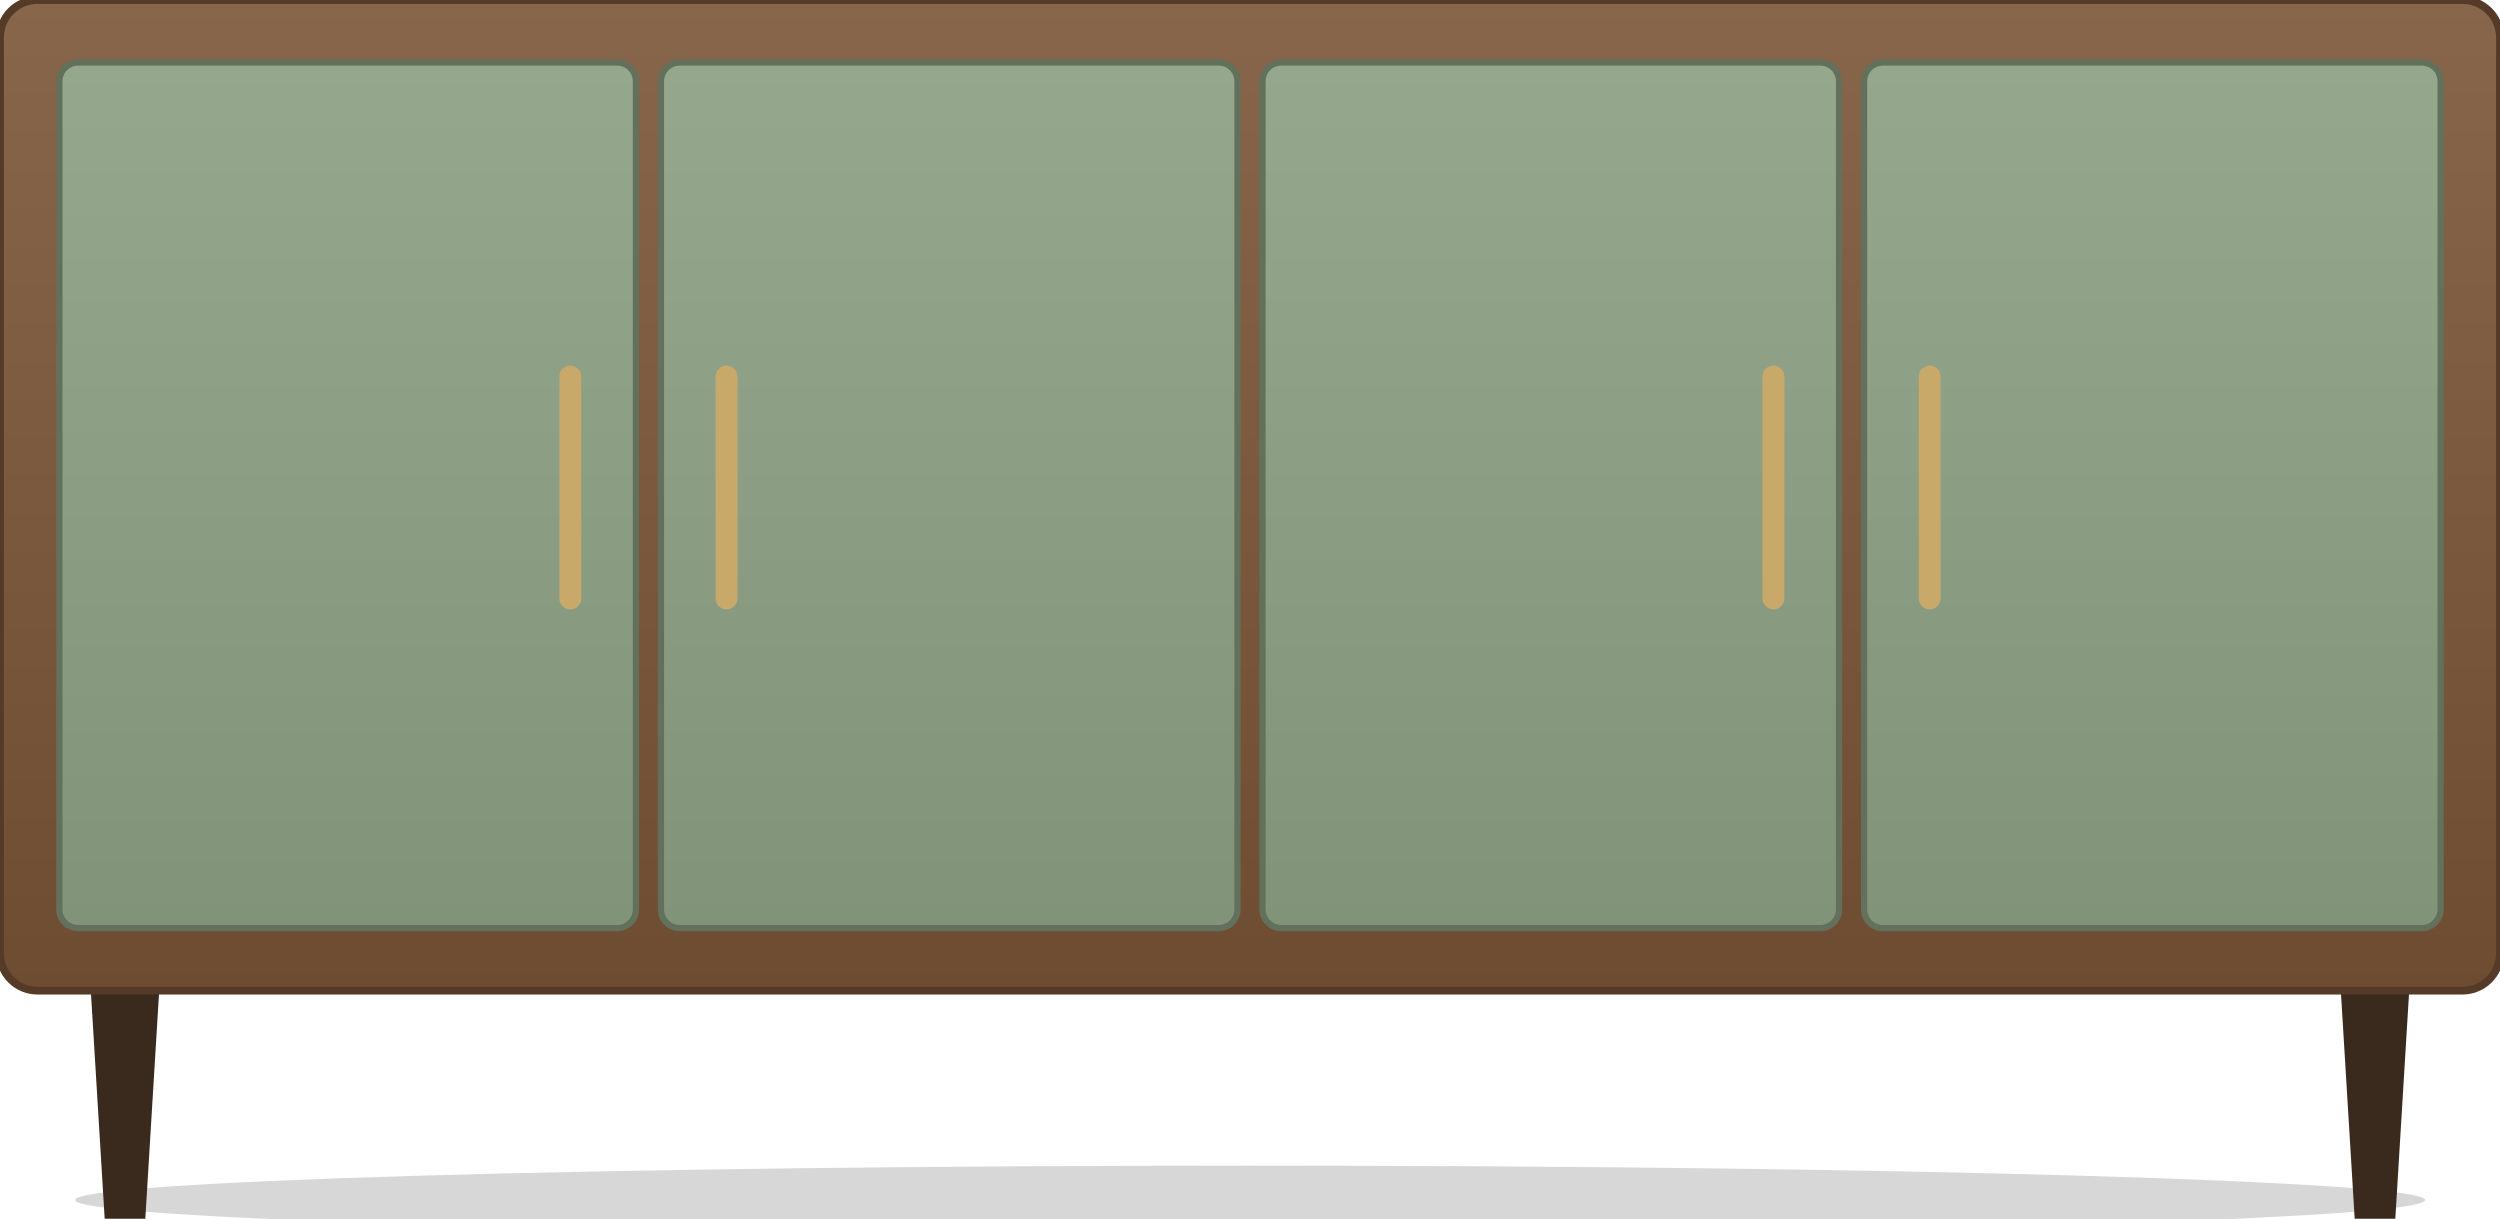
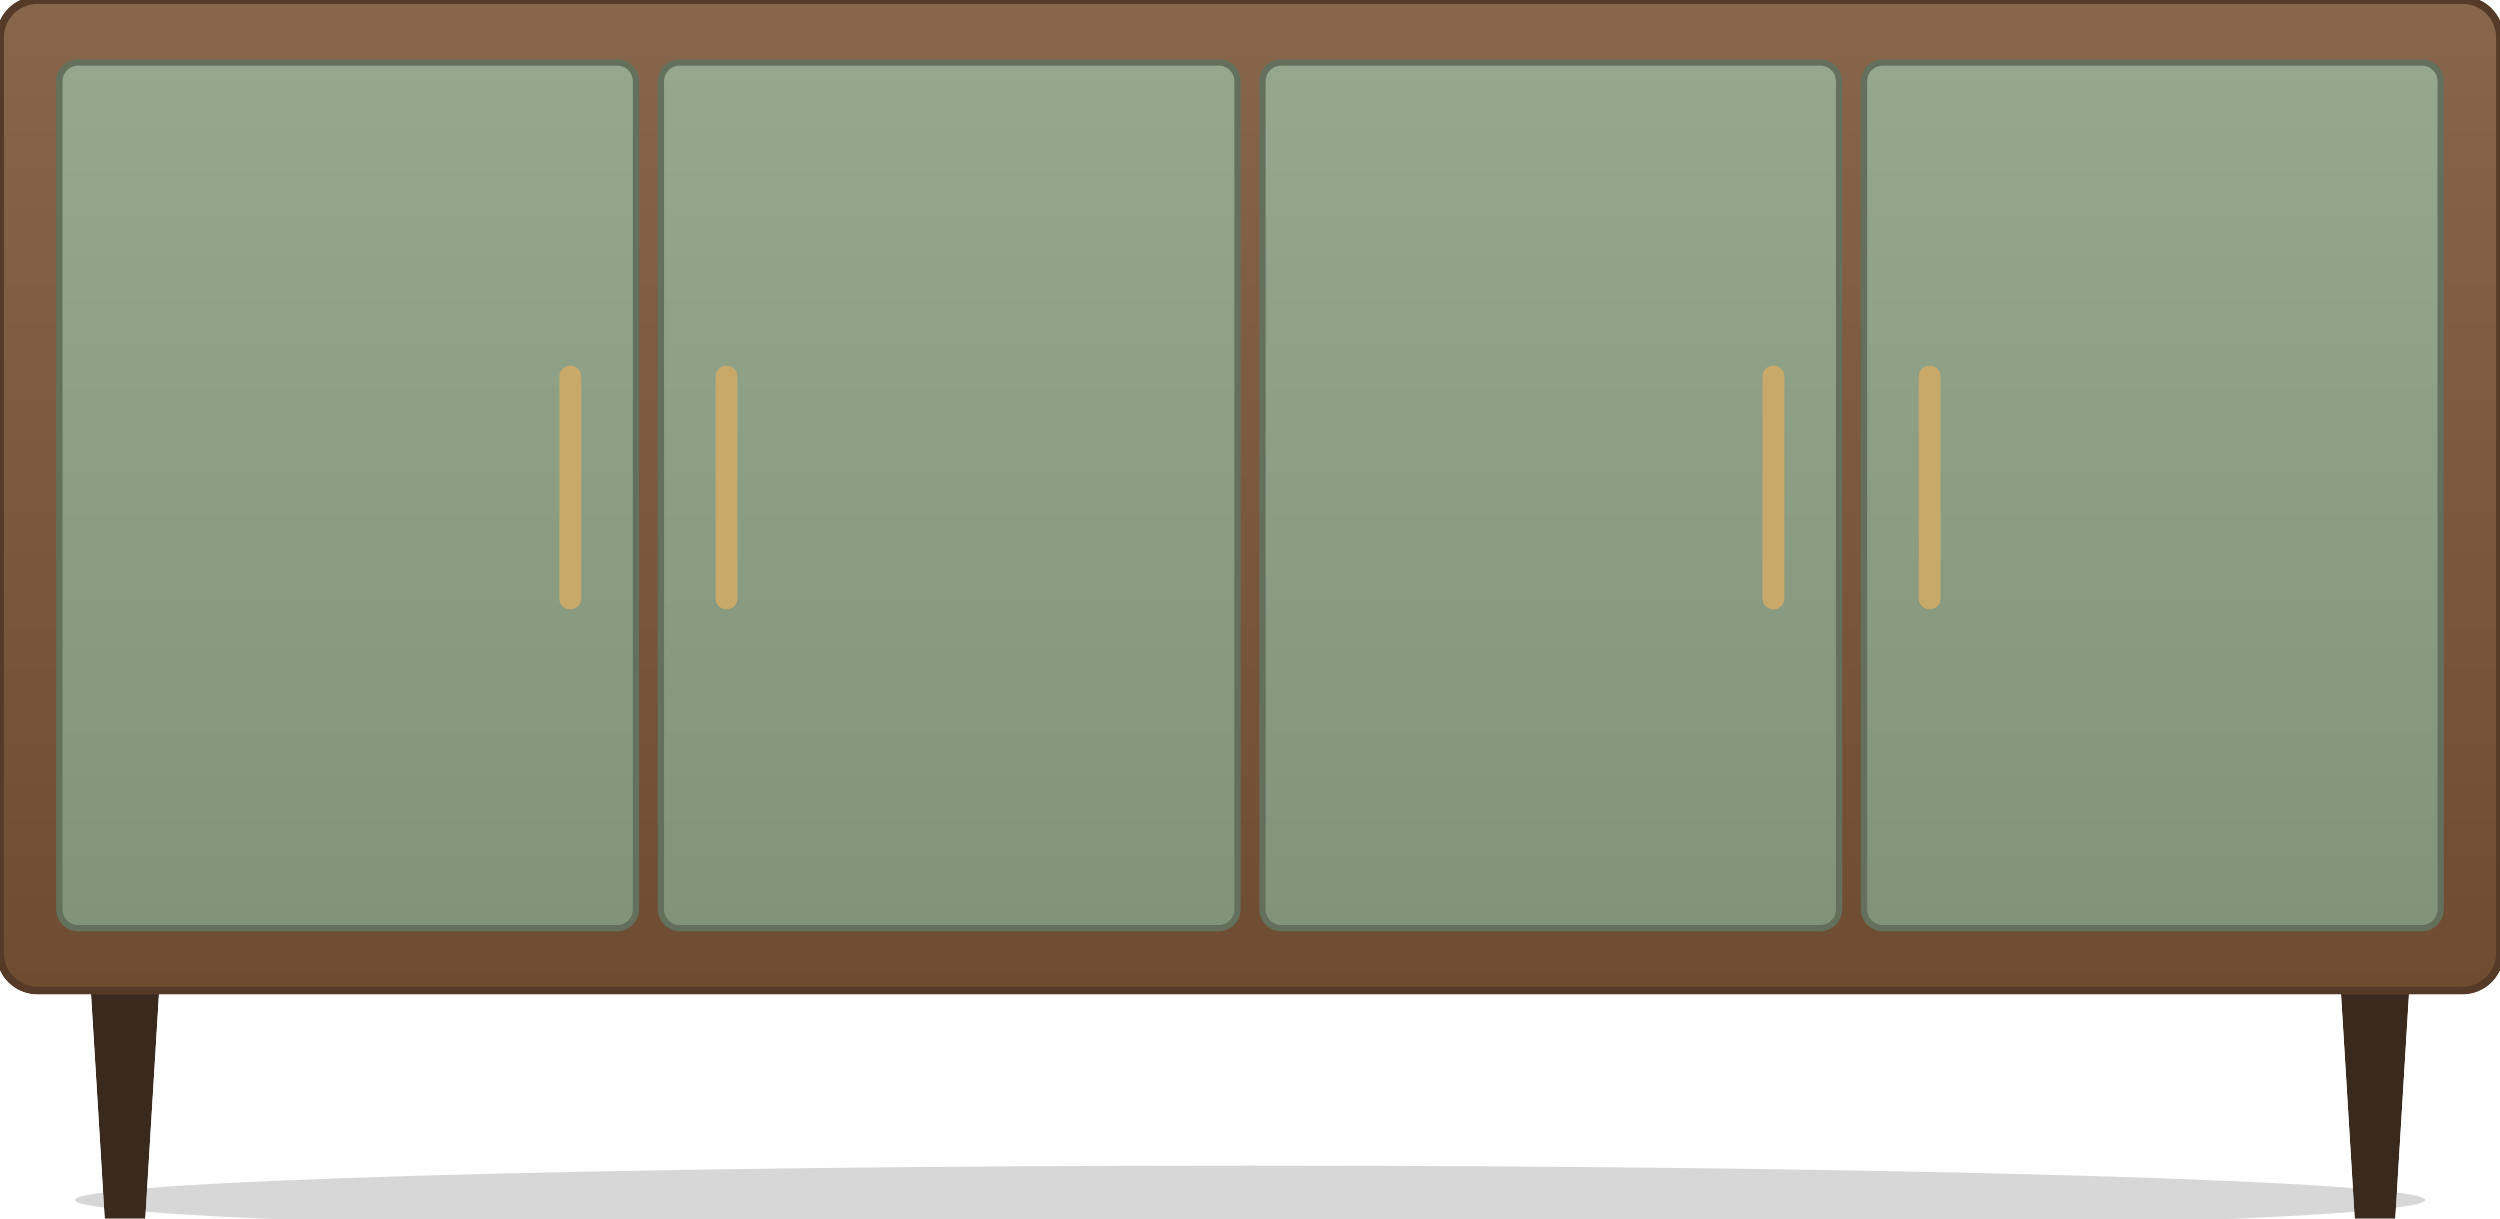
<svg xmlns="http://www.w3.org/2000/svg" viewBox="0 0 160 78" width="640" height="312" preserveAspectRatio="none">
  <defs>
    <linearGradient id="wg" x1="0" y1="0" x2="0" y2="1">
      <stop offset="0" stop-color="#87664c" />
      <stop offset="1" stop-color="#6e4c32" />
    </linearGradient>
    <linearGradient id="dgr" x1="0" y1="0" x2="0" y2="1">
      <stop offset="0" stop-color="#95a88e" />
      <stop offset="1" stop-color="#819379" />
    </linearGradient>
+     <filter id="tex" x="0" y="0" width="100%" height="100%" color-interpolation-filters="sRGB">
+       <feTurbulence type="fractalNoise" baseFrequency="0.01 0.3" numOctaves="2" seed="4" result="n" />
+       <feDiffuseLighting in="n" surfaceScale="0.35" diffuseConstant="1.18" lighting-color="#fff" result="l">
+         <feDistantLight azimuth="235" elevation="62" />
+       </feDiffuseLighting>
+       <feComposite in="l" in2="SourceGraphic" operator="arithmetic" k1="1" k2="0" k3="0" k4="0" result="m" />
+       <feComposite in="m" in2="SourceAlpha" operator="in" />
+     </filter>
  </defs>
  <ellipse cx="80.0" cy="76.8" rx="75.2" ry="2.2" fill="#000" opacity=".16" />
-   <polygon points="5.75,62.4 10.25,62.4 9.3,78 6.7,78" fill="#3a2a1e" />
-   <polygon points="149.75,62.4 154.25,62.4 153.3,78 150.7,78" fill="#3a2a1e" />
-   <rect x="0" y="0" width="160" height="63.4" rx="2.4" fill="url(#wg)" stroke="#553b27" stroke-width=".5" />
-   <rect x="3.8" y="4" width="36.9" height="55.4" rx="1.2" fill="url(#dgr)" stroke="#62705c" stroke-width=".4" />
-   <rect x="35.8" y="23.4" width="1.4" height="15.6" rx=".7" fill="#c9a96a" />
-   <rect x="42.3" y="4" width="36.9" height="55.4" rx="1.2" fill="url(#dgr)" stroke="#62705c" stroke-width=".4" />
-   <rect x="45.8" y="23.4" width="1.4" height="15.6" rx=".7" fill="#c9a96a" />
-   <rect x="80.8" y="4" width="36.9" height="55.4" rx="1.2" fill="url(#dgr)" stroke="#62705c" stroke-width=".4" />
-   <rect x="112.8" y="23.4" width="1.4" height="15.6" rx=".7" fill="#c9a96a" />
-   <rect x="119.3" y="4" width="36.9" height="55.4" rx="1.2" fill="url(#dgr)" stroke="#62705c" stroke-width=".4" />
-   <rect x="122.8" y="23.4" width="1.4" height="15.6" rx=".7" fill="#c9a96a" />
+   <g filter="url(#tex)">
+     <polygon points="5.75,62.4 10.25,62.4 9.3,78 6.7,78" fill="#3a2a1e" />
+     <polygon points="149.75,62.4 154.25,62.4 153.3,78 150.7,78" fill="#3a2a1e" />
+     <rect x="0" y="0" width="160" height="63.4" rx="2.4" fill="url(#wg)" stroke="#553b27" stroke-width=".5" />
+     <rect x="3.8" y="4" width="36.9" height="55.4" rx="1.2" fill="url(#dgr)" stroke="#62705c" stroke-width=".4" />
+     <rect x="35.8" y="23.4" width="1.4" height="15.6" rx=".7" fill="#c9a96a" />
+     <rect x="42.3" y="4" width="36.9" height="55.4" rx="1.2" fill="url(#dgr)" stroke="#62705c" stroke-width=".4" />
+     <rect x="45.8" y="23.4" width="1.4" height="15.6" rx=".7" fill="#c9a96a" />
+     <rect x="80.8" y="4" width="36.9" height="55.4" rx="1.2" fill="url(#dgr)" stroke="#62705c" stroke-width=".4" />
+     <rect x="112.8" y="23.4" width="1.4" height="15.6" rx=".7" fill="#c9a96a" />
+     <rect x="119.3" y="4" width="36.9" height="55.4" rx="1.2" fill="url(#dgr)" stroke="#62705c" stroke-width=".4" />
+     <rect x="122.8" y="23.4" width="1.4" height="15.6" rx=".7" fill="#c9a96a" />
+   </g>
</svg>
